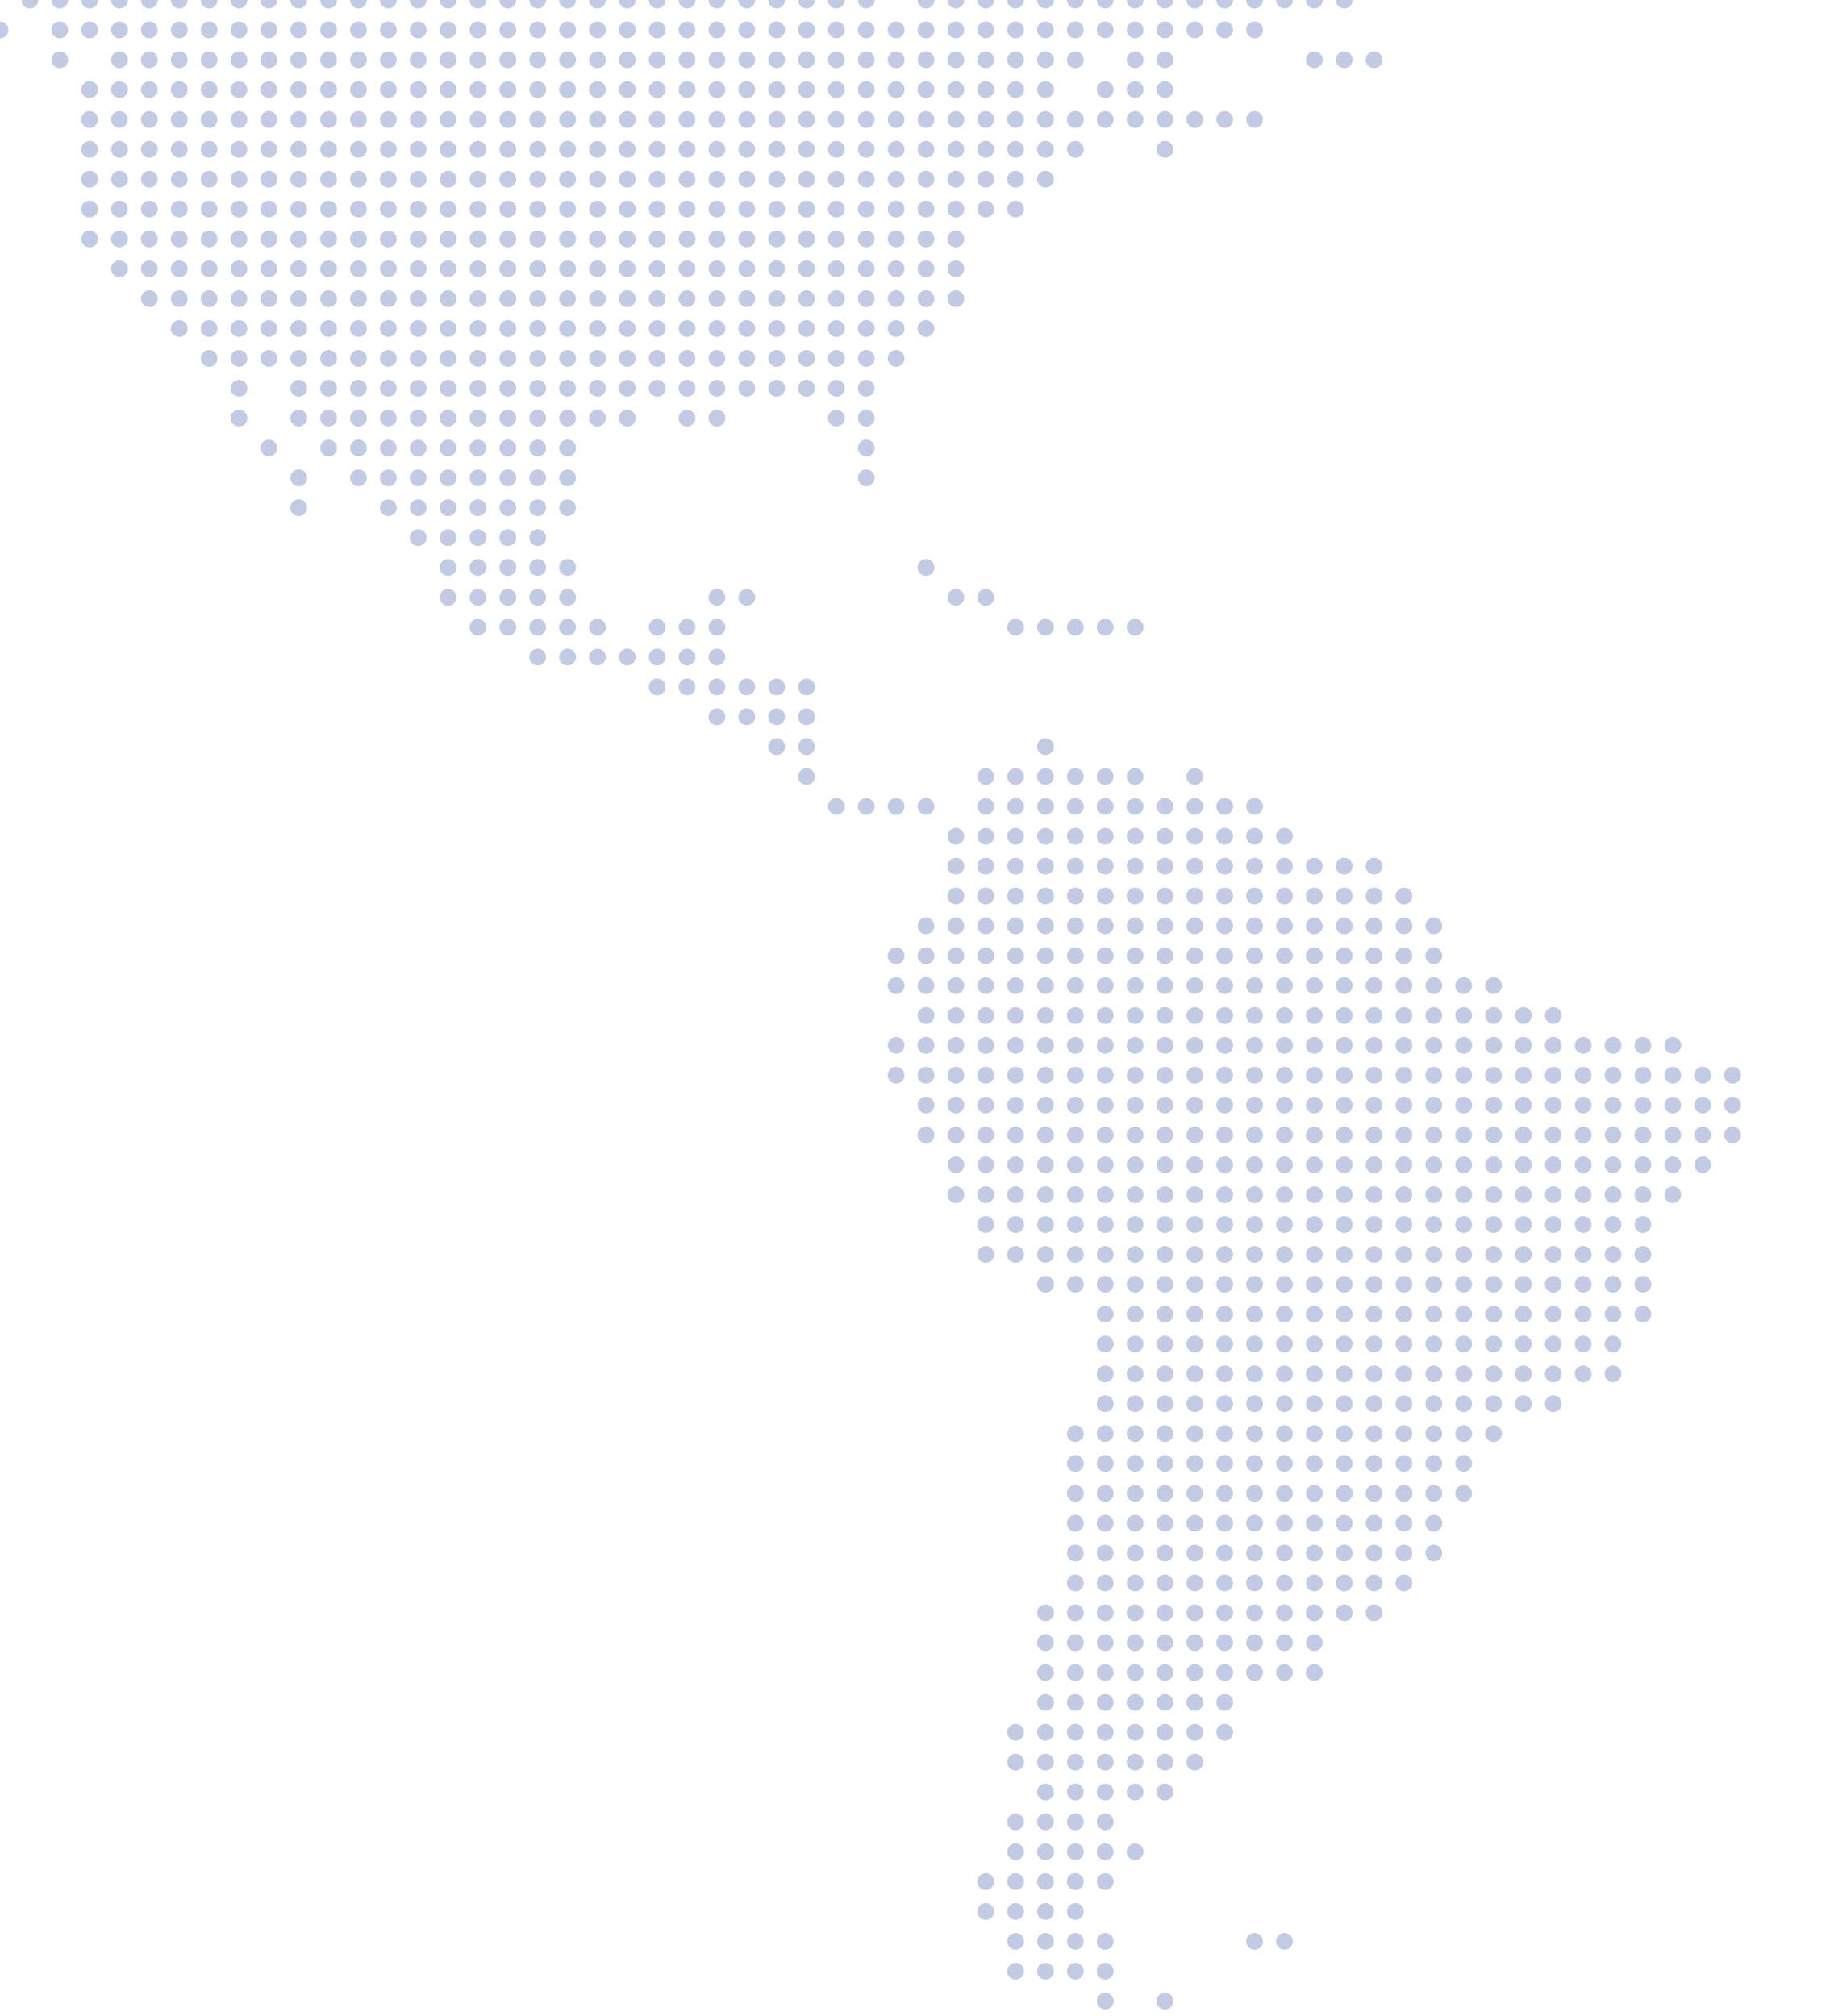
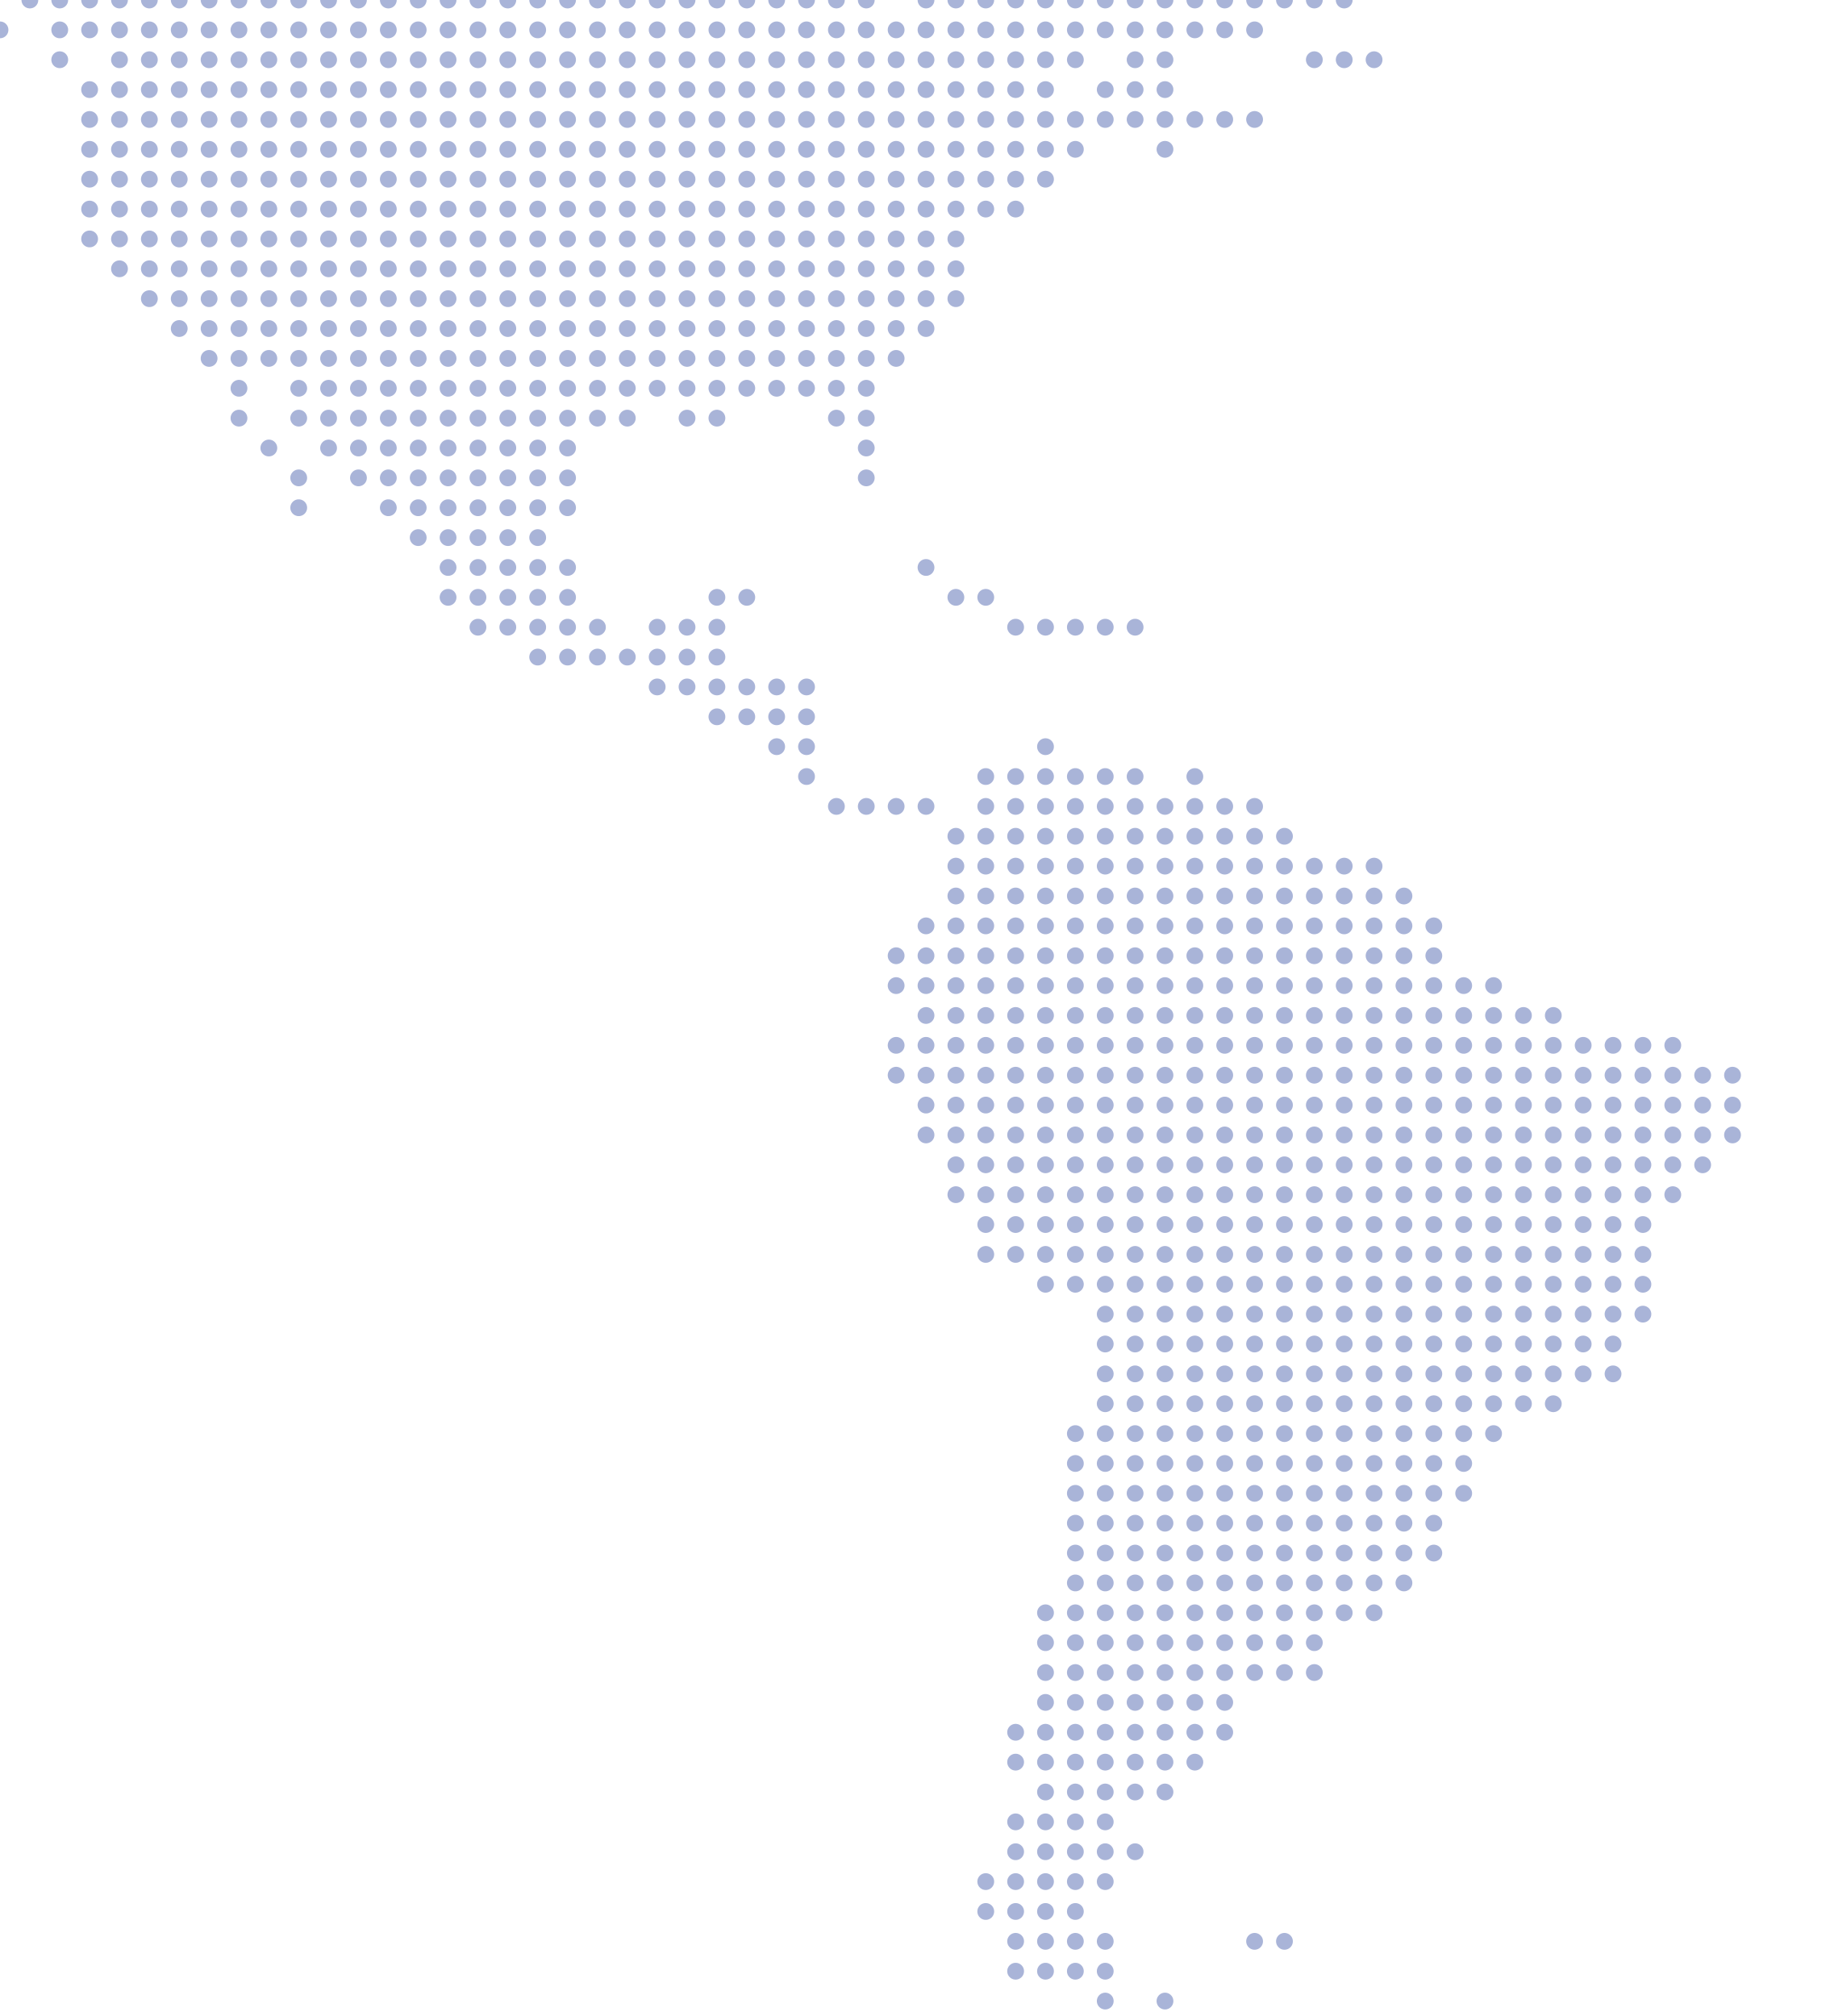
<svg xmlns="http://www.w3.org/2000/svg" viewBox="0 0 980 1080">
-   <path d="M16 0h0M32 0h0M48 0h0M64 0h0M80 0h0M96 0h0M112 0h0M128 0h0M144 0h0M160 0h0M176 0h0M192 0h0M208 0h0M224 0h0M240 0h0M256 0h0M272 0h0M288 0h0M304 0h0M320 0h0M336 0h0M352 0h0M368 0h0M384 0h0M400 0h0M416 0h0M432 0h0M448 0h0M464 0h0M496 0h0M512 0h0M528 0h0M544 0h0M560 0h0M576 0h0M592 0h0M608 0h0M624 0h0M640 0h0M656 0h0M672 0h0M688 0h0M704 0h0M720 0h0M0 16h0M32 16h0M48 16h0M64 16h0M80 16h0M96 16h0M112 16h0M128 16h0M144 16h0M160 16h0M176 16h0M192 16h0M208 16h0M224 16h0M240 16h0M256 16h0M272 16h0M288 16h0M304 16h0M320 16h0M336 16h0M352 16h0M368 16h0M384 16h0M400 16h0M416 16h0M432 16h0M448 16h0M464 16h0M480 16h0M496 16h0M512 16h0M528 16h0M544 16h0M560 16h0M576 16h0M592 16h0M608 16h0M624 16h0M640 16h0M656 16h0M672 16h0M32 32h0M64 32h0M80 32h0M96 32h0M112 32h0M128 32h0M144 32h0M160 32h0M176 32h0M192 32h0M208 32h0M224 32h0M240 32h0M256 32h0M272 32h0M288 32h0M304 32h0M320 32h0M336 32h0M352 32h0M368 32h0M384 32h0M400 32h0M416 32h0M432 32h0M448 32h0M464 32h0M480 32h0M496 32h0M512 32h0M528 32h0M544 32h0M560 32h0M576 32h0M608 32h0M624 32h0M704 32h0M720 32h0M736 32h0M48 48h0M64 48h0M80 48h0M96 48h0M112 48h0M128 48h0M144 48h0M160 48h0M176 48h0M192 48h0M208 48h0M224 48h0M240 48h0M256 48h0M272 48h0M288 48h0M304 48h0M320 48h0M336 48h0M352 48h0M368 48h0M384 48h0M400 48h0M416 48h0M432 48h0M448 48h0M464 48h0M480 48h0M496 48h0M512 48h0M528 48h0M544 48h0M560 48h0M592 48h0M608 48h0M624 48h0M48 64h0M64 64h0M80 64h0M96 64h0M112 64h0M128 64h0M144 64h0M160 64h0M176 64h0M192 64h0M208 64h0M224 64h0M240 64h0M256 64h0M272 64h0M288 64h0M304 64h0M320 64h0M336 64h0M352 64h0M368 64h0M384 64h0M400 64h0M416 64h0M432 64h0M448 64h0M464 64h0M480 64h0M496 64h0M512 64h0M528 64h0M544 64h0M560 64h0M576 64h0M592 64h0M608 64h0M624 64h0M640 64h0M656 64h0M672 64h0M48 80h0M64 80h0M80 80h0M96 80h0M112 80h0M128 80h0M144 80h0M160 80h0M176 80h0M192 80h0M208 80h0M224 80h0M240 80h0M256 80h0M272 80h0M288 80h0M304 80h0M320 80h0M336 80h0M352 80h0M368 80h0M384 80h0M400 80h0M416 80h0M432 80h0M448 80h0M464 80h0M480 80h0M496 80h0M512 80h0M528 80h0M544 80h0M560 80h0M576 80h0M624 80h0M48 96h0M64 96h0M80 96h0M96 96h0M112 96h0M128 96h0M144 96h0M160 96h0M176 96h0M192 96h0M208 96h0M224 96h0M240 96h0M256 96h0M272 96h0M288 96h0M304 96h0M320 96h0M336 96h0M352 96h0M368 96h0M384 96h0M400 96h0M416 96h0M432 96h0M448 96h0M464 96h0M480 96h0M496 96h0M512 96h0M528 96h0M544 96h0M560 96h0M48 112h0M64 112h0M80 112h0M96 112h0M112 112h0M128 112h0M144 112h0M160 112h0M176 112h0M192 112h0M208 112h0M224 112h0M240 112h0M256 112h0M272 112h0M288 112h0M304 112h0M320 112h0M336 112h0M352 112h0M368 112h0M384 112h0M400 112h0M416 112h0M432 112h0M448 112h0M464 112h0M480 112h0M496 112h0M512 112h0M528 112h0M544 112h0M48 128h0M64 128h0M80 128h0M96 128h0M112 128h0M128 128h0M144 128h0M160 128h0M176 128h0M192 128h0M208 128h0M224 128h0M240 128h0M256 128h0M272 128h0M288 128h0M304 128h0M320 128h0M336 128h0M352 128h0M368 128h0M384 128h0M400 128h0M416 128h0M432 128h0M448 128h0M464 128h0M480 128h0M496 128h0M512 128h0M64 144h0M80 144h0M96 144h0M112 144h0M128 144h0M144 144h0M160 144h0M176 144h0M192 144h0M208 144h0M224 144h0M240 144h0M256 144h0M272 144h0M288 144h0M304 144h0M320 144h0M336 144h0M352 144h0M368 144h0M384 144h0M400 144h0M416 144h0M432 144h0M448 144h0M464 144h0M480 144h0M496 144h0M512 144h0M80 160h0M96 160h0M112 160h0M128 160h0M144 160h0M160 160h0M176 160h0M192 160h0M208 160h0M224 160h0M240 160h0M256 160h0M272 160h0M288 160h0M304 160h0M320 160h0M336 160h0M352 160h0M368 160h0M384 160h0M400 160h0M416 160h0M432 160h0M448 160h0M464 160h0M480 160h0M496 160h0M512 160h0M96 176h0M112 176h0M128 176h0M144 176h0M160 176h0M176 176h0M192 176h0M208 176h0M224 176h0M240 176h0M256 176h0M272 176h0M288 176h0M304 176h0M320 176h0M336 176h0M352 176h0M368 176h0M384 176h0M400 176h0M416 176h0M432 176h0M448 176h0M464 176h0M480 176h0M496 176h0M112 192h0M128 192h0M144 192h0M160 192h0M176 192h0M192 192h0M208 192h0M224 192h0M240 192h0M256 192h0M272 192h0M288 192h0M304 192h0M320 192h0M336 192h0M352 192h0M368 192h0M384 192h0M400 192h0M416 192h0M432 192h0M448 192h0M464 192h0M480 192h0M128 208h0M160 208h0M176 208h0M192 208h0M208 208h0M224 208h0M240 208h0M256 208h0M272 208h0M288 208h0M304 208h0M320 208h0M336 208h0M352 208h0M368 208h0M384 208h0M400 208h0M416 208h0M432 208h0M448 208h0M464 208h0M128 224h0M160 224h0M176 224h0M192 224h0M208 224h0M224 224h0M240 224h0M256 224h0M272 224h0M288 224h0M304 224h0M320 224h0M336 224h0M368 224h0M384 224h0M448 224h0M464 224h0M144 240h0M176 240h0M192 240h0M208 240h0M224 240h0M240 240h0M256 240h0M272 240h0M288 240h0M304 240h0M464 240h0M160 256h0M192 256h0M208 256h0M224 256h0M240 256h0M256 256h0M272 256h0M288 256h0M304 256h0M464 256h0M160 272h0M208 272h0M224 272h0M240 272h0M256 272h0M272 272h0M288 272h0M304 272h0M224 288h0M240 288h0M256 288h0M272 288h0M288 288h0M240 304h0M256 304h0M272 304h0M288 304h0M304 304h0M496 304h0M240 320h0M256 320h0M272 320h0M288 320h0M304 320h0M384 320h0M400 320h0M512 320h0M528 320h0M256 336h0M272 336h0M288 336h0M304 336h0M320 336h0M352 336h0M368 336h0M384 336h0M544 336h0M560 336h0M576 336h0M592 336h0M608 336h0M288 352h0M304 352h0M320 352h0M336 352h0M352 352h0M368 352h0M384 352h0M352 368h0M368 368h0M384 368h0M400 368h0M416 368h0M432 368h0M384 384h0M400 384h0M416 384h0M432 384h0M416 400h0M432 400h0M560 400h0M432 416h0M528 416h0M544 416h0M560 416h0M576 416h0M592 416h0M608 416h0M640 416h0M448 432h0M464 432h0M480 432h0M496 432h0M528 432h0M544 432h0M560 432h0M576 432h0M592 432h0M608 432h0M624 432h0M640 432h0M656 432h0M672 432h0M512 448h0M528 448h0M544 448h0M560 448h0M576 448h0M592 448h0M608 448h0M624 448h0M640 448h0M656 448h0M672 448h0M688 448h0M512 464h0M528 464h0M544 464h0M560 464h0M576 464h0M592 464h0M608 464h0M624 464h0M640 464h0M656 464h0M672 464h0M688 464h0M704 464h0M720 464h0M736 464h0M512 480h0M528 480h0M544 480h0M560 480h0M576 480h0M592 480h0M608 480h0M624 480h0M640 480h0M656 480h0M672 480h0M688 480h0M704 480h0M720 480h0M736 480h0M752 480h0M496 496h0M512 496h0M528 496h0M544 496h0M560 496h0M576 496h0M592 496h0M608 496h0M624 496h0M640 496h0M656 496h0M672 496h0M688 496h0M704 496h0M720 496h0M736 496h0M752 496h0M768 496h0M480 512h0M496 512h0M512 512h0M528 512h0M544 512h0M560 512h0M576 512h0M592 512h0M608 512h0M624 512h0M640 512h0M656 512h0M672 512h0M688 512h0M704 512h0M720 512h0M736 512h0M752 512h0M768 512h0M480 528h0M496 528h0M512 528h0M528 528h0M544 528h0M560 528h0M576 528h0M592 528h0M608 528h0M624 528h0M640 528h0M656 528h0M672 528h0M688 528h0M704 528h0M720 528h0M736 528h0M752 528h0M768 528h0M784 528h0M800 528h0M496 544h0M512 544h0M528 544h0M544 544h0M560 544h0M576 544h0M592 544h0M608 544h0M624 544h0M640 544h0M656 544h0M672 544h0M688 544h0M704 544h0M720 544h0M736 544h0M752 544h0M768 544h0M784 544h0M800 544h0M816 544h0M832 544h0M480 560h0M496 560h0M512 560h0M528 560h0M544 560h0M560 560h0M576 560h0M592 560h0M608 560h0M624 560h0M640 560h0M656 560h0M672 560h0M688 560h0M704 560h0M720 560h0M736 560h0M752 560h0M768 560h0M784 560h0M800 560h0M816 560h0M832 560h0M848 560h0M864 560h0M880 560h0M896 560h0M480 576h0M496 576h0M512 576h0M528 576h0M544 576h0M560 576h0M576 576h0M592 576h0M608 576h0M624 576h0M640 576h0M656 576h0M672 576h0M688 576h0M704 576h0M720 576h0M736 576h0M752 576h0M768 576h0M784 576h0M800 576h0M816 576h0M832 576h0M848 576h0M864 576h0M880 576h0M896 576h0M912 576h0M928 576h0M496 592h0M512 592h0M528 592h0M544 592h0M560 592h0M576 592h0M592 592h0M608 592h0M624 592h0M640 592h0M656 592h0M672 592h0M688 592h0M704 592h0M720 592h0M736 592h0M752 592h0M768 592h0M784 592h0M800 592h0M816 592h0M832 592h0M848 592h0M864 592h0M880 592h0M896 592h0M912 592h0M928 592h0M496 608h0M512 608h0M528 608h0M544 608h0M560 608h0M576 608h0M592 608h0M608 608h0M624 608h0M640 608h0M656 608h0M672 608h0M688 608h0M704 608h0M720 608h0M736 608h0M752 608h0M768 608h0M784 608h0M800 608h0M816 608h0M832 608h0M848 608h0M864 608h0M880 608h0M896 608h0M912 608h0M928 608h0M512 624h0M528 624h0M544 624h0M560 624h0M576 624h0M592 624h0M608 624h0M624 624h0M640 624h0M656 624h0M672 624h0M688 624h0M704 624h0M720 624h0M736 624h0M752 624h0M768 624h0M784 624h0M800 624h0M816 624h0M832 624h0M848 624h0M864 624h0M880 624h0M896 624h0M912 624h0M512 640h0M528 640h0M544 640h0M560 640h0M576 640h0M592 640h0M608 640h0M624 640h0M640 640h0M656 640h0M672 640h0M688 640h0M704 640h0M720 640h0M736 640h0M752 640h0M768 640h0M784 640h0M800 640h0M816 640h0M832 640h0M848 640h0M864 640h0M880 640h0M896 640h0M528 656h0M544 656h0M560 656h0M576 656h0M592 656h0M608 656h0M624 656h0M640 656h0M656 656h0M672 656h0M688 656h0M704 656h0M720 656h0M736 656h0M752 656h0M768 656h0M784 656h0M800 656h0M816 656h0M832 656h0M848 656h0M864 656h0M880 656h0M528 672h0M544 672h0M560 672h0M576 672h0M592 672h0M608 672h0M624 672h0M640 672h0M656 672h0M672 672h0M688 672h0M704 672h0M720 672h0M736 672h0M752 672h0M768 672h0M784 672h0M800 672h0M816 672h0M832 672h0M848 672h0M864 672h0M880 672h0M560 688h0M576 688h0M592 688h0M608 688h0M624 688h0M640 688h0M656 688h0M672 688h0M688 688h0M704 688h0M720 688h0M736 688h0M752 688h0M768 688h0M784 688h0M800 688h0M816 688h0M832 688h0M848 688h0M864 688h0M880 688h0M592 704h0M608 704h0M624 704h0M640 704h0M656 704h0M672 704h0M688 704h0M704 704h0M720 704h0M736 704h0M752 704h0M768 704h0M784 704h0M800 704h0M816 704h0M832 704h0M848 704h0M864 704h0M880 704h0M592 720h0M608 720h0M624 720h0M640 720h0M656 720h0M672 720h0M688 720h0M704 720h0M720 720h0M736 720h0M752 720h0M768 720h0M784 720h0M800 720h0M816 720h0M832 720h0M848 720h0M864 720h0M592 736h0M608 736h0M624 736h0M640 736h0M656 736h0M672 736h0M688 736h0M704 736h0M720 736h0M736 736h0M752 736h0M768 736h0M784 736h0M800 736h0M816 736h0M832 736h0M848 736h0M864 736h0M592 752h0M608 752h0M624 752h0M640 752h0M656 752h0M672 752h0M688 752h0M704 752h0M720 752h0M736 752h0M752 752h0M768 752h0M784 752h0M800 752h0M816 752h0M832 752h0M576 768h0M592 768h0M608 768h0M624 768h0M640 768h0M656 768h0M672 768h0M688 768h0M704 768h0M720 768h0M736 768h0M752 768h0M768 768h0M784 768h0M800 768h0M576 784h0M592 784h0M608 784h0M624 784h0M640 784h0M656 784h0M672 784h0M688 784h0M704 784h0M720 784h0M736 784h0M752 784h0M768 784h0M784 784h0M576 800h0M592 800h0M608 800h0M624 800h0M640 800h0M656 800h0M672 800h0M688 800h0M704 800h0M720 800h0M736 800h0M752 800h0M768 800h0M784 800h0M576 816h0M592 816h0M608 816h0M624 816h0M640 816h0M656 816h0M672 816h0M688 816h0M704 816h0M720 816h0M736 816h0M752 816h0M768 816h0M576 832h0M592 832h0M608 832h0M624 832h0M640 832h0M656 832h0M672 832h0M688 832h0M704 832h0M720 832h0M736 832h0M752 832h0M768 832h0M576 848h0M592 848h0M608 848h0M624 848h0M640 848h0M656 848h0M672 848h0M688 848h0M704 848h0M720 848h0M736 848h0M752 848h0M560 864h0M576 864h0M592 864h0M608 864h0M624 864h0M640 864h0M656 864h0M672 864h0M688 864h0M704 864h0M720 864h0M736 864h0M560 880h0M576 880h0M592 880h0M608 880h0M624 880h0M640 880h0M656 880h0M672 880h0M688 880h0M704 880h0M560 896h0M576 896h0M592 896h0M608 896h0M624 896h0M640 896h0M656 896h0M672 896h0M688 896h0M704 896h0M560 912h0M576 912h0M592 912h0M608 912h0M624 912h0M640 912h0M656 912h0M544 928h0M560 928h0M576 928h0M592 928h0M608 928h0M624 928h0M640 928h0M656 928h0M544 944h0M560 944h0M576 944h0M592 944h0M608 944h0M624 944h0M640 944h0M560 960h0M576 960h0M592 960h0M608 960h0M624 960h0M544 976h0M560 976h0M576 976h0M592 976h0M544 992h0M560 992h0M576 992h0M592 992h0M608 992h0M528 1008h0M544 1008h0M560 1008h0M576 1008h0M592 1008h0M528 1024h0M544 1024h0M560 1024h0M576 1024h0M544 1040h0M560 1040h0M576 1040h0M592 1040h0M672 1040h0M688 1040h0M544 1056h0M560 1056h0M576 1056h0M592 1056h0M592 1072h0M624 1072h0" stroke="#2A449E" stroke-opacity=".28" stroke-width="9" stroke-linecap="round" />
+   <path d="M16 0h0M32 0h0M48 0h0M64 0h0M80 0h0M96 0h0M112 0h0M128 0h0M144 0h0M160 0h0M176 0h0M192 0h0M208 0h0M224 0h0M240 0h0M256 0h0M272 0h0M288 0h0M304 0h0M320 0h0M336 0h0M352 0h0M368 0h0M384 0h0M400 0h0M416 0h0M432 0h0M448 0h0M464 0h0M496 0h0M512 0h0M528 0h0M544 0h0M560 0h0M576 0h0M592 0h0M608 0h0M624 0h0M640 0h0M656 0h0M672 0h0M688 0h0M704 0h0M720 0h0M0 16h0M32 16h0M48 16h0M64 16h0M80 16h0M96 16h0M112 16h0M128 16h0M144 16h0M160 16h0M176 16h0M192 16h0M208 16h0M224 16h0M240 16h0M256 16h0M272 16h0M288 16h0M304 16h0M320 16h0M336 16h0M352 16h0M368 16h0M384 16h0M400 16h0M416 16h0M432 16h0M448 16h0M464 16h0M480 16h0M496 16h0M512 16h0M528 16h0M544 16h0M560 16h0M576 16h0M592 16h0M608 16h0M624 16h0M640 16h0M656 16h0M672 16h0M32 32h0M64 32h0M80 32h0M96 32h0M112 32h0M128 32h0M144 32h0M160 32h0M176 32h0M192 32h0M208 32h0M224 32h0M240 32h0M256 32h0M272 32h0M288 32h0M304 32h0M320 32h0M336 32h0M352 32h0M368 32h0M384 32h0M400 32h0M416 32h0M432 32h0M448 32h0M464 32h0M480 32h0M496 32h0M512 32h0M528 32h0M544 32h0M560 32h0M576 32h0M608 32h0M624 32h0M704 32h0M720 32h0M736 32h0M48 48h0M64 48h0M80 48h0M96 48h0M112 48h0M128 48h0M144 48h0M160 48h0M176 48h0M192 48h0M208 48h0M224 48h0M240 48h0M256 48h0M272 48h0M288 48h0M304 48h0M320 48h0M336 48h0M352 48h0M368 48h0M384 48h0M400 48h0M416 48h0M432 48h0M448 48h0M464 48h0M480 48h0M496 48h0M512 48h0M528 48h0M544 48h0M560 48h0M592 48h0M608 48h0M624 48h0M48 64h0M64 64h0M80 64h0M96 64h0M112 64h0M128 64h0M144 64h0M160 64h0M176 64h0M192 64h0M208 64h0M224 64h0M240 64h0M256 64h0M272 64h0M288 64h0M304 64h0M320 64h0M336 64h0M352 64h0M368 64h0M384 64h0M400 64h0M416 64h0M432 64h0M448 64h0M464 64h0M480 64h0M496 64h0M512 64h0M528 64h0M544 64h0M560 64h0M576 64h0M592 64h0M608 64h0M624 64h0M640 64h0M656 64h0M672 64h0M48 80h0M64 80h0M80 80h0M96 80h0M112 80h0M128 80h0M144 80h0M160 80h0M176 80h0M192 80h0M208 80h0M224 80h0M240 80h0M256 80h0M272 80h0M288 80h0M304 80h0M320 80h0M336 80h0M352 80h0M368 80h0M384 80h0M400 80h0M416 80h0M432 80h0M448 80h0M464 80h0M480 80h0M496 80h0M512 80h0M528 80h0M544 80h0M560 80h0M576 80h0M624 80h0M48 96h0M64 96h0M80 96h0M96 96h0M112 96h0M128 96h0M144 96h0M160 96h0M176 96h0M192 96h0M208 96h0M224 96h0M240 96h0M256 96h0M272 96h0M288 96h0M304 96h0M320 96h0M336 96h0M352 96h0M368 96h0M384 96h0M400 96h0M416 96h0M432 96h0M448 96h0M464 96h0M480 96h0M496 96h0M512 96h0M528 96h0M544 96h0M560 96h0M48 112h0M64 112h0M80 112h0M96 112h0M112 112h0M128 112h0M144 112h0M160 112h0M176 112h0M192 112h0M208 112h0M224 112h0M240 112h0M256 112h0M272 112h0M288 112h0M304 112h0M320 112h0M336 112h0M352 112h0M368 112h0M384 112h0M400 112h0M416 112h0M432 112h0M448 112h0M464 112h0M480 112h0M496 112h0M512 112h0M528 112h0M544 112h0M48 128h0M64 128h0M80 128h0M96 128h0M112 128h0M128 128h0M144 128h0M160 128h0M176 128h0M192 128h0M208 128h0M224 128h0M240 128h0M256 128h0M272 128h0M288 128h0M304 128h0M320 128h0M336 128h0M352 128h0M368 128h0M384 128h0M400 128h0M416 128h0M432 128h0M448 128h0M464 128h0M480 128h0M496 128h0M512 128h0M64 144h0M80 144h0M96 144h0M112 144h0M128 144h0M144 144h0M160 144h0M176 144h0M192 144h0M208 144h0M224 144h0M240 144h0M256 144h0M272 144h0M288 144h0M304 144h0M320 144h0M336 144h0M352 144h0M368 144h0M384 144h0M400 144h0M416 144h0M432 144h0M448 144h0M464 144h0M480 144h0M496 144h0M512 144h0M80 160h0M96 160h0M112 160h0M128 160h0M144 160h0M160 160h0M176 160h0M192 160h0M208 160h0M224 160h0M240 160h0M256 160h0M272 160h0M288 160h0M304 160h0M320 160h0M336 160h0M352 160h0M368 160h0M384 160h0M400 160h0M416 160h0M432 160h0M448 160h0M464 160h0M480 160h0M496 160h0M512 160h0M96 176h0M112 176h0M128 176h0M144 176h0M160 176h0M176 176h0M192 176h0M208 176h0M224 176h0M240 176h0M256 176h0M272 176h0M288 176h0M304 176h0M320 176h0M336 176h0M352 176h0M368 176h0M384 176h0M400 176h0M416 176h0M432 176h0M448 176h0M464 176h0M480 176h0M496 176h0M112 192h0M128 192h0M144 192h0M160 192h0M176 192h0M192 192h0M208 192h0M224 192h0M240 192h0M256 192h0M272 192h0M288 192h0M304 192h0M320 192h0M336 192h0M352 192h0M368 192h0M384 192h0M400 192h0M416 192h0M432 192h0M448 192h0M464 192h0M480 192h0M128 208h0M160 208h0M176 208h0M192 208h0M208 208h0M224 208h0M240 208h0M256 208h0M272 208h0M288 208h0M304 208h0M320 208h0M336 208h0M352 208h0M368 208h0M384 208h0M400 208h0M416 208h0M432 208h0M448 208h0M464 208h0M128 224h0M160 224h0M176 224h0M192 224h0M208 224h0M224 224h0M240 224h0M256 224h0M272 224h0M288 224h0M304 224h0M320 224h0M336 224h0M368 224h0M384 224h0M448 224h0M464 224h0M144 240h0M176 240h0M192 240h0M208 240h0M224 240h0M240 240h0M256 240h0M272 240h0M288 240h0M304 240h0M464 240h0M160 256h0M192 256h0M208 256h0M224 256h0M240 256h0M256 256h0M272 256h0M288 256h0M304 256h0M464 256h0M160 272h0M208 272h0M224 272h0M240 272h0M256 272h0M272 272h0M288 272h0M304 272h0M224 288h0M240 288h0M256 288h0M272 288h0M288 288h0M240 304h0M256 304h0M272 304h0M288 304h0M304 304h0M496 304h0M240 320h0M256 320h0M272 320h0M288 320h0M304 320h0M384 320h0M400 320h0M512 320h0M528 320h0M256 336h0M272 336h0M288 336h0M304 336h0M320 336h0M352 336h0M368 336h0M384 336h0M544 336h0M560 336h0M576 336h0M592 336h0M608 336h0M288 352h0M304 352h0M320 352h0M336 352h0M352 352h0M368 352h0M384 352h0M352 368h0M368 368h0M384 368h0M400 368h0M416 368h0M432 368h0M384 384h0M400 384h0M416 384h0M432 384h0M416 400h0M432 400h0M560 400h0M432 416h0M528 416h0M544 416h0M560 416h0M576 416h0M592 416h0M608 416h0M640 416h0M448 432h0M464 432h0M480 432h0M496 432h0M528 432h0M544 432h0M560 432h0M576 432h0M592 432h0M608 432h0M624 432h0M640 432h0M656 432h0M672 432h0M512 448h0M528 448h0M544 448h0M560 448h0M576 448h0M592 448h0M608 448h0M624 448h0M640 448h0M656 448h0M672 448h0M688 448h0M512 464h0M528 464h0M544 464h0M560 464h0M576 464h0M592 464h0M608 464h0M624 464h0M640 464h0M656 464h0M672 464h0M688 464h0M704 464h0M720 464h0M736 464h0M512 480h0M528 480h0M544 480h0M560 480h0M576 480h0M592 480h0M608 480h0M624 480h0M640 480h0M656 480h0M672 480h0M688 480h0M704 480h0M720 480h0M736 480h0M752 480h0M496 496h0M512 496h0M528 496h0M544 496h0M560 496h0M576 496h0M592 496h0M608 496h0M624 496h0M640 496h0M656 496h0M672 496h0M688 496h0M704 496h0M720 496h0M736 496h0M752 496h0M768 496h0M480 512h0M496 512h0M512 512h0M528 512h0M544 512h0M560 512h0M576 512h0M592 512h0M608 512h0M624 512h0M640 512h0M656 512h0M672 512h0M688 512h0M704 512h0M720 512h0M736 512h0M752 512h0M768 512h0M480 528h0M496 528h0M512 528h0M528 528h0M544 528h0M560 528h0M576 528h0M592 528h0M608 528h0M624 528h0M640 528h0M656 528h0M672 528h0M688 528h0M704 528h0M720 528h0M736 528h0M752 528h0M768 528h0M784 528h0M800 528h0M496 544h0M512 544h0M528 544h0M544 544h0M560 544h0M576 544h0M592 544h0M608 544h0M624 544h0M640 544h0M656 544h0M672 544h0M688 544h0M704 544h0M720 544h0M736 544h0M752 544h0M768 544h0M784 544h0M800 544h0M816 544h0M832 544h0M480 560h0M496 560h0M512 560h0M528 560h0M544 560h0M560 560h0M576 560h0M592 560h0M608 560h0M624 560h0M640 560h0M656 560h0M672 560h0M688 560h0M704 560h0M720 560h0M736 560h0M752 560h0M768 560h0M784 560h0M800 560h0M816 560h0M832 560h0M848 560h0M864 560h0M880 560h0M896 560h0M480 576h0M496 576h0M512 576h0M528 576h0M544 576h0M560 576h0M576 576h0M592 576h0M608 576h0M624 576h0M640 576h0M656 576h0M672 576h0M688 576h0M704 576h0M720 576h0M736 576h0M752 576h0M768 576h0M784 576h0M800 576h0M816 576h0M832 576h0M848 576h0M864 576h0M880 576h0M896 576h0M912 576h0M928 576h0M496 592h0M512 592h0M528 592h0M544 592h0M560 592h0M576 592h0M592 592h0M608 592h0M624 592h0M640 592h0M656 592h0M672 592h0M688 592h0M704 592h0M720 592h0M736 592h0M752 592h0M768 592h0M784 592h0M800 592h0M816 592h0M832 592h0M848 592h0M864 592h0M880 592h0M896 592h0M912 592h0M928 592h0M496 608h0M512 608h0M528 608h0M544 608h0M560 608h0M576 608h0M592 608h0M608 608h0M624 608h0M640 608h0M656 608h0M672 608h0M688 608h0M704 608h0M720 608h0M736 608h0M752 608h0M768 608h0M784 608h0M800 608h0M816 608h0M832 608h0M848 608h0M864 608h0M880 608h0M896 608h0M912 608h0M928 608h0M512 624h0M528 624h0M544 624h0M560 624h0M576 624h0M592 624h0M608 624h0M624 624h0M640 624h0M656 624h0M672 624h0M688 624h0M704 624h0M720 624h0M736 624h0M752 624h0M768 624h0M784 624h0M800 624h0M816 624h0M832 624h0M848 624h0M864 624h0M880 624h0M896 624h0M912 624h0M512 640h0M528 640h0M544 640h0M560 640h0M576 640h0M592 640h0M608 640h0M624 640h0M640 640h0M656 640h0M672 640h0M688 640h0M704 640h0M720 640h0M736 640h0M752 640h0M768 640h0M784 640h0M800 640h0M816 640h0M832 640h0M848 640h0M864 640h0M880 640h0M896 640h0M528 656h0M544 656h0M560 656h0M576 656h0M592 656h0M608 656h0M624 656h0M640 656h0M656 656h0M672 656h0M688 656h0M704 656h0M720 656h0M736 656h0M752 656h0M768 656h0M784 656h0M800 656h0M816 656h0M832 656h0M848 656h0M864 656h0M880 656h0M528 672h0M544 672h0M560 672h0M576 672h0M592 672h0M608 672h0M624 672h0M640 672h0M656 672h0M672 672h0M688 672h0M704 672h0M720 672h0M736 672h0M752 672h0M768 672h0M784 672h0M800 672h0M816 672h0M832 672h0M848 672h0M864 672h0M880 672h0M560 688h0M576 688h0M592 688h0M608 688h0M624 688h0M640 688h0M656 688h0M672 688h0M688 688h0M704 688h0M720 688h0M736 688h0M752 688h0M768 688h0M784 688h0M800 688h0M816 688h0M832 688h0M848 688h0M864 688h0M880 688h0M592 704h0M608 704h0M624 704h0M640 704h0M656 704h0M672 704h0M688 704h0M704 704h0M720 704h0M736 704h0M752 704h0M768 704h0M784 704h0M800 704h0M816 704h0M832 704h0M848 704h0M864 704h0M880 704h0M592 720h0M608 720h0M624 720h0M640 720h0M656 720h0M672 720h0M688 720h0M704 720h0M720 720h0M736 720h0M752 720h0M768 720h0M784 720h0M800 720h0M816 720h0M832 720h0M848 720h0M864 720h0M592 736h0M608 736h0M624 736h0M640 736h0M656 736h0M672 736h0M688 736h0M704 736h0M720 736h0M736 736h0M752 736h0M768 736h0M784 736h0M800 736h0M816 736h0M832 736h0M848 736h0M864 736h0M592 752h0M608 752h0M624 752h0M640 752h0M656 752h0M672 752h0M688 752h0M704 752h0M720 752h0M736 752h0M752 752h0M768 752h0M784 752h0M800 752h0M816 752h0M832 752h0M576 768h0M592 768h0M608 768h0M624 768h0M640 768h0M656 768h0M672 768h0M688 768h0M704 768h0M720 768h0M736 768h0M752 768h0M768 768h0M784 768h0M800 768h0M576 784h0M592 784h0M608 784h0M624 784h0M640 784h0M656 784h0M672 784h0M688 784h0M704 784h0M720 784h0M736 784h0M752 784h0M768 784h0M784 784h0M576 800h0M592 800h0M608 800h0M624 800h0M640 800h0M656 800h0M672 800h0M688 800h0M704 800h0M720 800h0M736 800h0M752 800h0M768 800h0M784 800h0M576 816h0M592 816h0M608 816h0M624 816h0M640 816h0M656 816h0M672 816h0M688 816h0M704 816h0M720 816h0M736 816h0M752 816h0M768 816h0M576 832h0M592 832h0M608 832h0M624 832h0M640 832h0M656 832h0M672 832h0M688 832h0M704 832h0M720 832h0M736 832h0M752 832h0M768 832h0M576 848h0M592 848h0M608 848h0M624 848h0M640 848h0M656 848h0M672 848h0M688 848h0M704 848h0M720 848h0M736 848h0M752 848h0M560 864h0M576 864h0M592 864h0M608 864h0M624 864h0M640 864h0M656 864h0M672 864h0M688 864h0M704 864h0M720 864h0M736 864h0M560 880h0M576 880h0M592 880h0M608 880h0M624 880h0M640 880h0M656 880h0M672 880h0M688 880h0M704 880h0M560 896h0M576 896h0M592 896h0M608 896h0M624 896h0M640 896h0M656 896h0M672 896h0M688 896h0M704 896h0M560 912h0M576 912h0M592 912h0M608 912h0M624 912h0M640 912h0M656 912h0M544 928h0M560 928h0M576 928h0M592 928h0M608 928h0M624 928h0M640 928h0M656 928h0M544 944h0M560 944h0M576 944h0M592 944h0M608 944h0M624 944h0M640 944h0M560 960h0M576 960h0M592 960h0M608 960h0M624 960h0M544 976h0M560 976h0M576 976h0M592 976h0M544 992h0M560 992h0M576 992h0M592 992h0M608 992h0M528 1008h0M544 1008h0M560 1008h0M576 1008h0M592 1008h0M528 1024h0M544 1024h0M560 1024h0M576 1024h0M544 1040h0M560 1040h0M576 1040h0M592 1040h0M672 1040h0M688 1040h0M544 1056h0M560 1056h0M576 1056h0M592 1056h0M592 1072h0M624 1072h0" stroke="#2A449E" stroke-opacity=".4" stroke-width="9" stroke-linecap="round" />
</svg>
